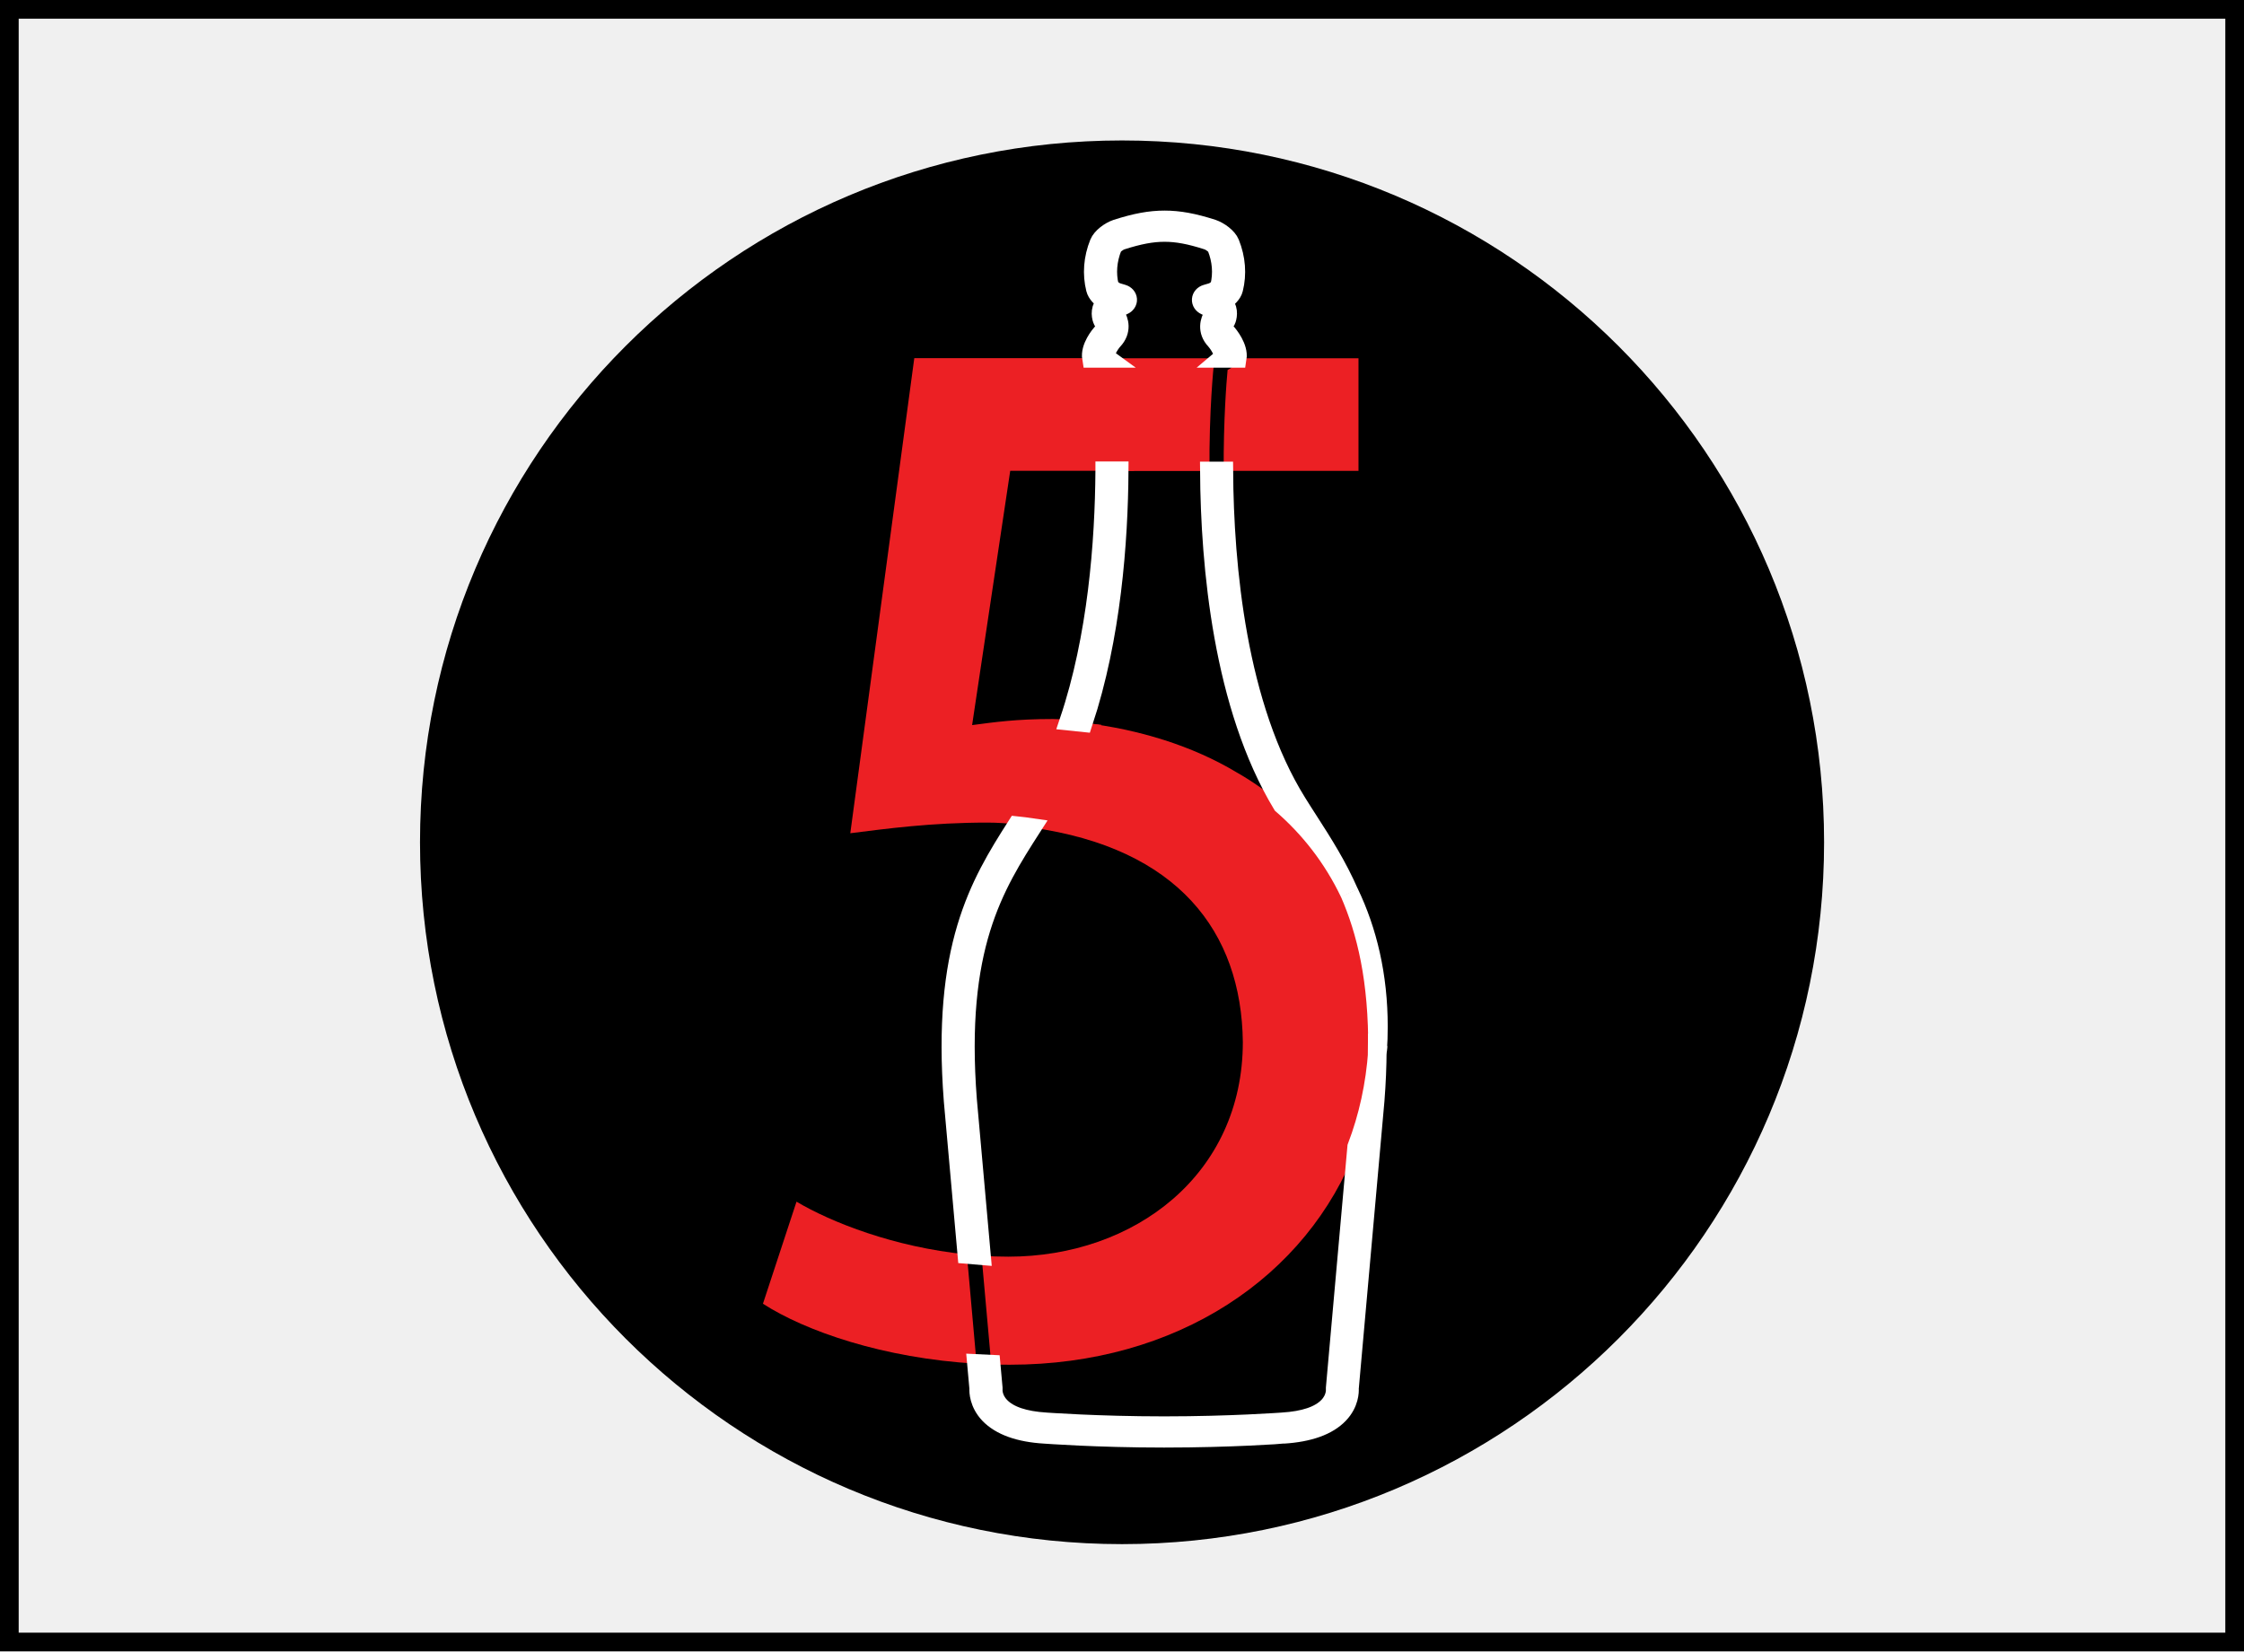
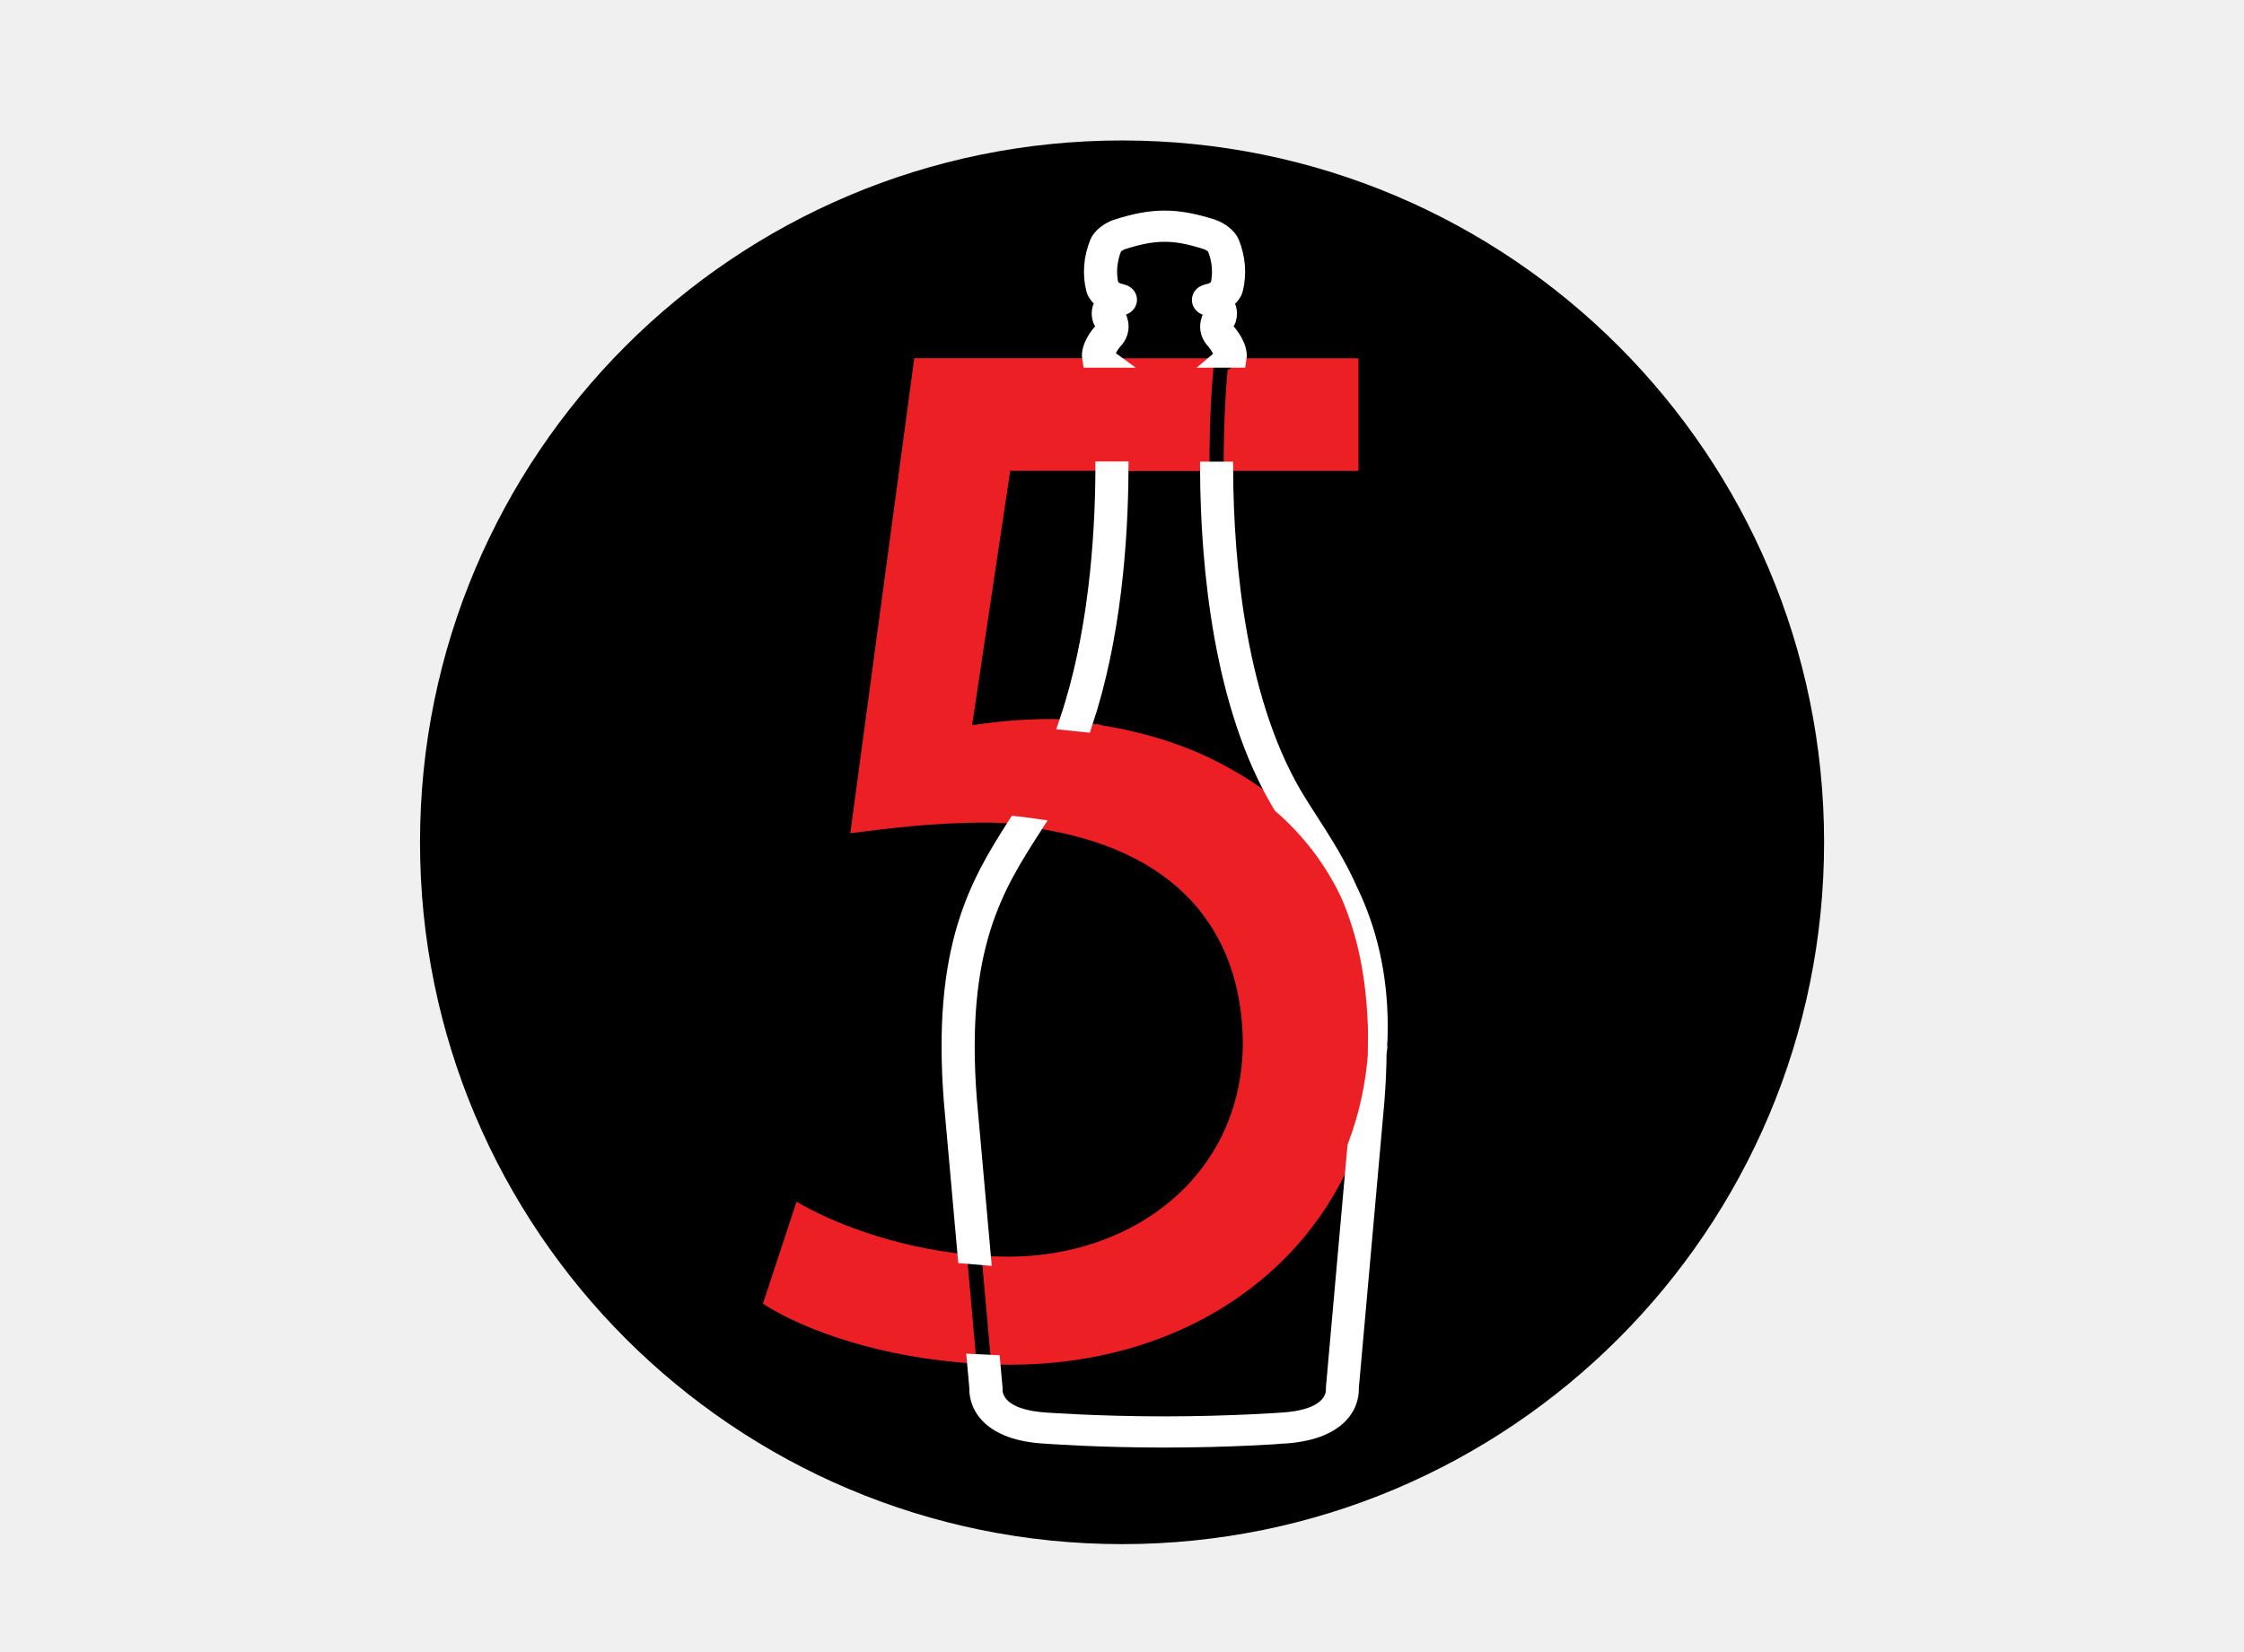
<svg xmlns="http://www.w3.org/2000/svg" id="FiveVinesLogo" viewBox="0 0 240.21 176.82">
  <defs>
    <style>
      .cls-1 {
        fill: none;
        stroke: #231f20;
        stroke-miterlimit: 10;
        stroke-width: 2px;
      }
      .cls-2 {
        fill: #fff;
      }
      .cls-3 {
        fill: #ec2024;
-       }
-        .cls-4 {
-         fill: none;
-         stroke: #000;
-         stroke-miterlimit: 10;
-         stroke-width: 2px;
      }
      .stroke-path {
        fill: none;
        stroke: #fff;
        stroke-width: 2px;
      }
    </style>
  </defs>
  <g id="logo-main-group">
    <g id="Five_vines">
      <circle id="mainCircle" cx="120.11" cy="90.19" r="75.15" />
      <g id="bottle-elements">
        <path id="fiveShape" class="cls-3" d="M113.53,85.95c1.66-2.66,3.32-5.23,4.37-8.34-1.61-.14-3.58-.62-5.2-.62-3.91,0-6.2.33-8.64.65l4.08-27.23h13.26c.04-5.47-.3-9.55-.42-10.81-.57-.27-.82-.65-.93-.96-.04-.1-.06-.19-.07-.29h-22.11l-6.85,50.87c3.91-.49,8.64-1.14,14.67-1.14,2.23,0,4.28.33,6.24.54.11-.18.27-.57.38-.75.41-.64.82-1.27,1.22-1.92Z" />
        <path class="cls-3" d="M85.26,128.68l-3.59,10.92c4.53,2.92,12.86,5.84,22.87,6.42l-1.04-11.7c-7.79-.78-14.52-3.44-18.24-5.65Z" />
        <path class="cls-3" d="M129.92,39.08c.03-.28.25-.5.55-.58.16-.04.26-.09.32-.14h-12.31c.06.05.15.09.32.14.3.08.52.31.55.58.01.12.5,4.73.46,11.35h9.66c-.05-6.62.45-11.23.46-11.35Z" />
        <path class="cls-3" d="M131.41,39.61c-.12,1.26-.45,5.35-.42,10.81h14.43v-12.06h-13c-.02.1-.04.2-.07.29-.11.31-.37.69-.94.96Z" />
        <path class="cls-3" d="M137.24,86.15c-1.53-1.33-3.16-2.48-4.85-3.44-4.8-2.88-10.5-4.61-16.42-5.32-1.09,3.28-2.47,6.42-4.22,9.22-.4.65-.82,1.29-1.23,1.93-.02.03-.03.05-.05.08,15.57,2.19,22.43,11.1,22.57,22.95,0,14.18-11.58,22.99-25.11,22.99-.97,0-1.92-.03-2.86-.1l1.04,11.64c.66.02,1.32.03,1.99.03,17.9,0,31.84-9.39,37.14-23.32l1.6-4.32c2.52-17.92-3.77-26.1-7.23-30.18" />
        <g id="stroke-paths-container">
          <path class="stroke-path" d="M147.46,112.53c-.25,3.63-1.01,7.08-2.23,10.28l-2.3,25.82s0,.09,0,.13c0,0,.09.95-.76,1.83-.92.96-2.56,1.52-4.91,1.66-.05,0-5.45.41-12.64.41s-12.58-.41-12.65-.41c-2.31-.14-3.95-.69-4.87-1.64-.87-.89-.78-1.82-.78-1.86,0-.04,0-.08,0-.13l-.23-2.54c-.52-.02-1.04-.04-1.56-.07l.24,2.66c-.02.32-.01,1.59,1.11,2.77,1.2,1.25,3.21,1.98,5.96,2.14.06,0,5.51.42,12.77.42s12.72-.41,12.76-.42c2.76-.17,4.77-.89,5.97-2.14,1.13-1.18,1.13-2.45,1.11-2.77l2.75-30.83c.15-1.9.22-3.67.23-5.33Z" />
          <path class="stroke-path" d="M118.38,38.23c-.15-.4.37-1.31.79-1.78.98-1.03.64-2.16.26-2.71-.07-.25-.08-.64.84-1.03.28-.12.46-.38.44-.65-.02-.28-.23-.51-.53-.6-.19-.05-.39-.11-.57-.17-.42-.14-.8-.51-.84-.65-.34-1.35-.22-2.79.33-4.17.07-.18.54-.58.95-.72,1.88-.6,3.26-.86,4.61-.86s2.73.26,4.59.86c.43.15.9.55.97.73.55,1.37.67,2.81.33,4.17-.04.14-.42.5-.82.64-.21.06-.41.12-.61.18-.3.09-.51.32-.53.6-.02.28.15.53.43.66.91.38.89.78.83,1.02-.37.55-.72,1.68.24,2.69.43.49.96,1.39.81,1.8,0,.02-.03.07-.1.13h1.64c.19-1.17-.89-2.49-1.14-2.77-.53-.55-.18-1.08-.11-1.17.05-.06.09-.13.11-.2.16-.48.25-1.25-.42-1.94.55-.33,1.06-.83,1.18-1.34.4-1.6.27-3.29-.38-4.91-.26-.65-1.15-1.3-1.88-1.55-2.06-.66-3.6-.94-5.14-.94s-3.08.28-5.16.95c-.71.24-1.6.89-1.86,1.54-.65,1.61-.78,3.31-.38,4.9.12.5.61.99,1.15,1.33-.68.7-.6,1.48-.43,1.96.02.07.06.14.11.2.02.02.46.58-.13,1.19-.24.27-1.32,1.58-1.12,2.75h1.64c-.07-.05-.09-.1-.1-.12Z" />
          <path class="stroke-path" d="M147.46,112.53c.06-.86.09-1.72.09-2.6,0-5.49-1.16-10.27-3.1-14.32,1.8,4.13,3.07,9.31,3.01,16.91Z" />
          <path class="stroke-path" d="M137.24,86.15c2.89,2.51,5.4,5.67,7.21,9.47-1.28-2.94-2.83-5.36-4.36-7.74-.41-.64-.82-1.27-1.22-1.92-6.45-10.34-7.8-25.33-7.87-35.53h-1.54c.07,10.21,1.42,25.17,7.78,35.72Z" />
          <path class="stroke-path" d="M103.57,117.77c-1.27-16.37,2.87-22.89,6.89-29.16-.54-.08-1.08-.14-1.64-.2-4.04,6.31-8.06,13.08-6.79,29.46l1.47,16.46c.52.05,1.04.09,1.56.13l-1.49-16.69Z" />
          <path class="stroke-path" d="M118.26,50.42c-.05,7.58-.81,17.8-3.84,26.79.52.05,1.03.1,1.55.16,3.02-9.1,3.78-19.35,3.83-26.96h-1.54Z" />
        </g>
        <g id="fill-paths-container">
          <path class="cls-2" d="M147.46,112.53c-.25,3.63-1.01,7.08-2.23,10.28l-2.3,25.82s0,.09,0,.13c0,0,.09.95-.76,1.83-.92.96-2.56,1.52-4.91,1.66-.05,0-5.45.41-12.64.41s-12.58-.41-12.65-.41c-2.31-.14-3.95-.69-4.87-1.64-.87-.89-.78-1.82-.78-1.86,0-.04,0-.08,0-.13l-.23-2.54c-.52-.02-1.04-.04-1.56-.07l.24,2.66c-.02.32-.01,1.59,1.11,2.77,1.2,1.25,3.21,1.98,5.96,2.14.06,0,5.51.42,12.77.42s12.72-.41,12.76-.42c2.76-.17,4.77-.89,5.97-2.14,1.13-1.18,1.13-2.45,1.11-2.77l2.75-30.83c.15-1.9.22-3.67.23-5.33Z" />
          <path class="cls-2" d="M118.38,38.23c-.15-.4.37-1.31.79-1.78.98-1.03.64-2.16.26-2.71-.07-.25-.08-.64.84-1.03.28-.12.46-.38.44-.65-.02-.28-.23-.51-.53-.6-.19-.05-.39-.11-.57-.17-.42-.14-.8-.51-.84-.65-.34-1.35-.22-2.79.33-4.17.07-.18.54-.58.95-.72,1.88-.6,3.26-.86,4.61-.86s2.73.26,4.59.86c.43.15.9.55.97.73.55,1.37.67,2.81.33,4.17-.04.14-.42.5-.82.64-.21.06-.41.12-.61.18-.3.09-.51.32-.53.6-.02.28.15.53.43.66.91.38.89.78.83,1.02-.37.55-.72,1.68.24,2.69.43.49.96,1.39.81,1.8,0,.02-.03.07-.1.13h1.64c.19-1.17-.89-2.49-1.14-2.77-.53-.55-.18-1.08-.11-1.17.05-.06.09-.13.11-.2.16-.48.25-1.25-.42-1.94.55-.33,1.06-.83,1.18-1.34.4-1.6.27-3.29-.38-4.91-.26-.65-1.15-1.3-1.88-1.55-2.06-.66-3.6-.94-5.14-.94s-3.08.28-5.16.95c-.71.24-1.6.89-1.86,1.54-.65,1.61-.78,3.31-.38,4.9.12.5.61.99,1.15,1.33-.68.7-.6,1.48-.43,1.96.02.07.06.14.11.2.02.02.46.58-.13,1.19-.24.27-1.32,1.58-1.12,2.75h1.64c-.07-.05-.09-.1-.1-.12Z" />
          <path class="cls-2" d="M147.46,112.53c.06-.86.09-1.72.09-2.6,0-5.49-1.16-10.27-3.10-14.32,1.8,4.13,3.07,9.31,3.01,16.91Z" />
          <path class="cls-2" d="M137.24,86.15c2.89,2.51,5.4,5.67,7.21,9.47-1.28-2.94-2.83-5.36-4.36-7.74-.41-.64-.82-1.27-1.22-1.92-6.45-10.34-7.8-25.33-7.87-35.53h-1.54c.07,10.21,1.42,25.17,7.78,35.72Z" />
          <path class="cls-2" d="M103.57,117.77c-1.27-16.37,2.87-22.89,6.89-29.16-.54-.08-1.08-.14-1.64-.2-4.04,6.31-8.06,13.08-6.79,29.46l1.47,16.46c.52.05,1.04.09,1.56.13l-1.49-16.69Z" />
          <path class="cls-2" d="M118.26,50.42c-.05,7.58-.81,17.8-3.84,26.79.52.05,1.03.1,1.55.16,3.02-9.10,3.78-19.35,3.83-26.96h-1.54Z" />
        </g>
      </g>
    </g>
-     <rect id="frame" class="cls-4" x="1" y="1" width="238.21" height="174.82" />
  </g>
</svg>
